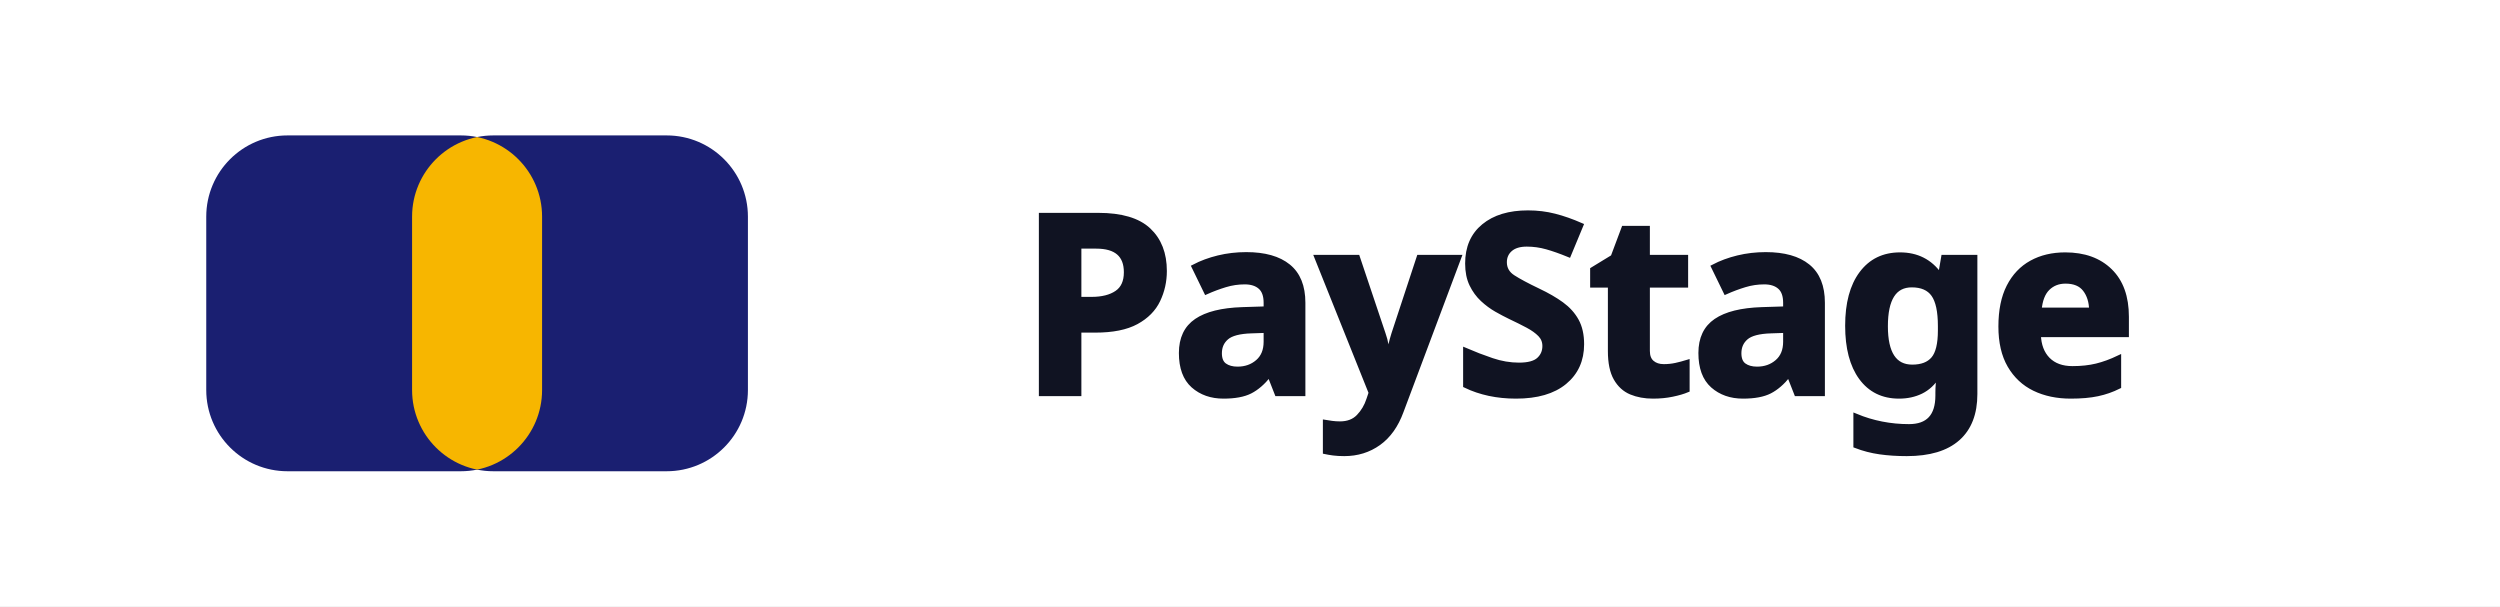
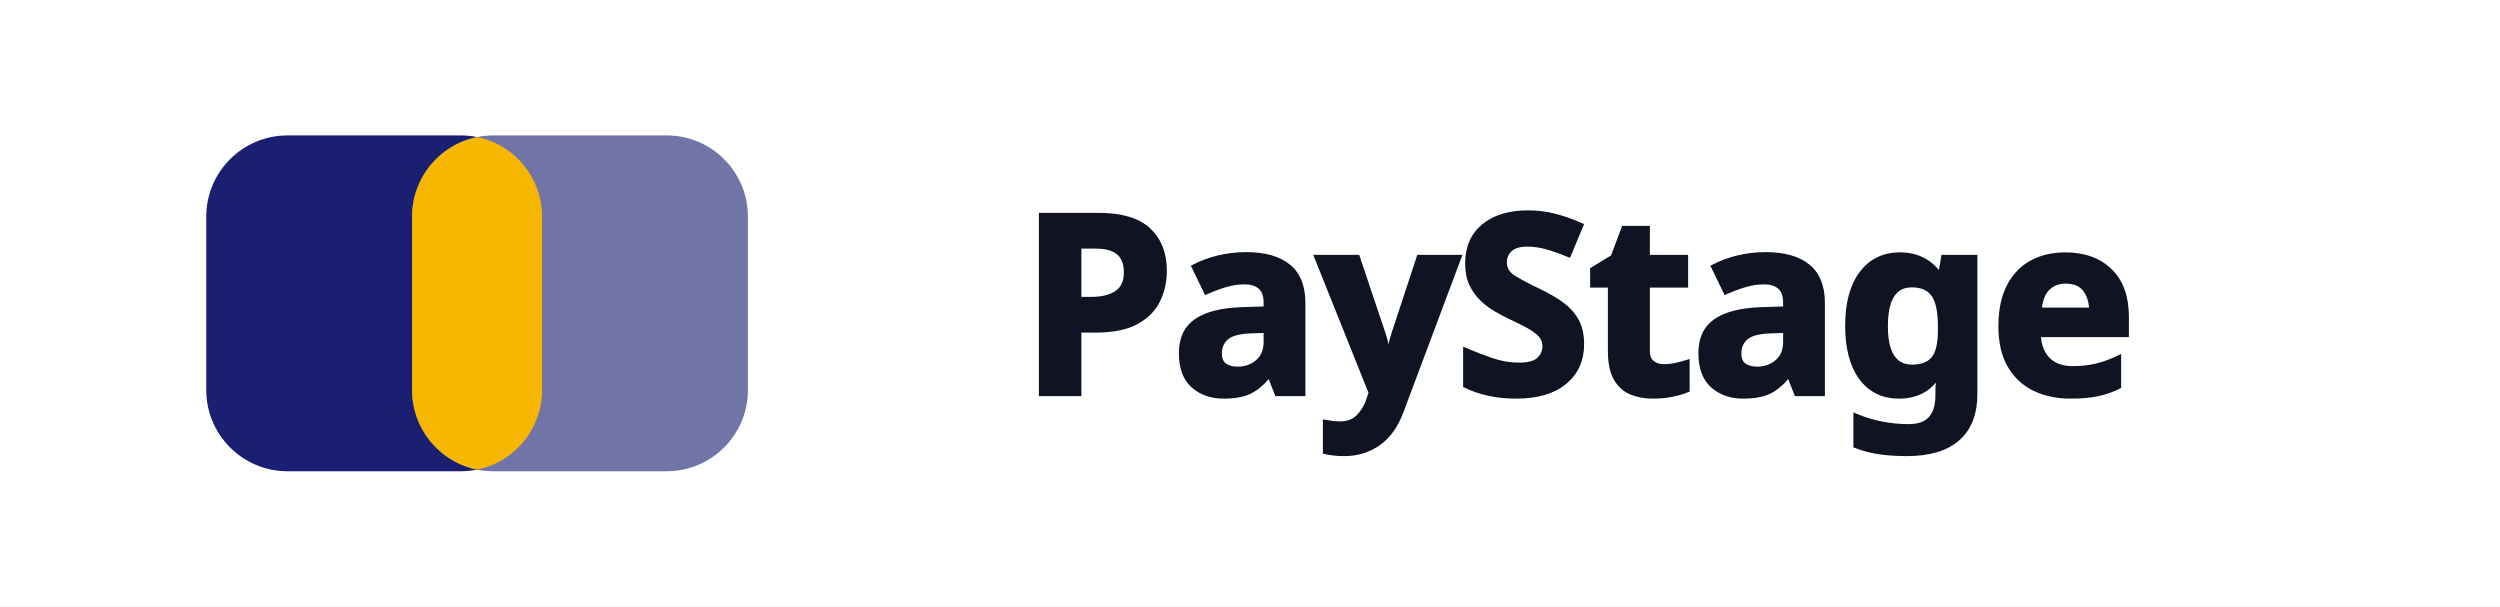
<svg xmlns="http://www.w3.org/2000/svg" width="1200" height="291" viewBox="0 0 1200 291">
  <rect width="1200" height="291" fill="#FFFFFF" />
  <g transform="translate(99 65) scale(2.6)">
    <defs>
      <clipPath id="venn-a">
        <rect x="0" y="0" width="62" height="62" rx="15" />
      </clipPath>
    </defs>
    <rect data-plate="A" x="0" y="0" width="62" height="62" rx="15" fill="#1A1F71" />
-     <rect data-plate="B" x="38" y="0" width="62" height="62" rx="15" fill="#1A1F71" />
+     <rect data-plate="B" data-surface="#FFFFFF" x="38" y="0" width="62" height="62" rx="15" fill="#7174a7" />
    <g clip-path="url(#venn-a)">
      <rect data-lens="1" x="38" y="0" width="62" height="62" rx="15" fill="#F7B600" />
    </g>
  </g>
  <text x="489" y="189" font-family="Noto Sans, -apple-system, Helvetica Neue, Arial, sans-serif" font-size="120" font-weight="700" letter-spacing="-2.4" fill="#101322" stroke="#101322" stroke-width="2.28">PayStage</text>
</svg>
